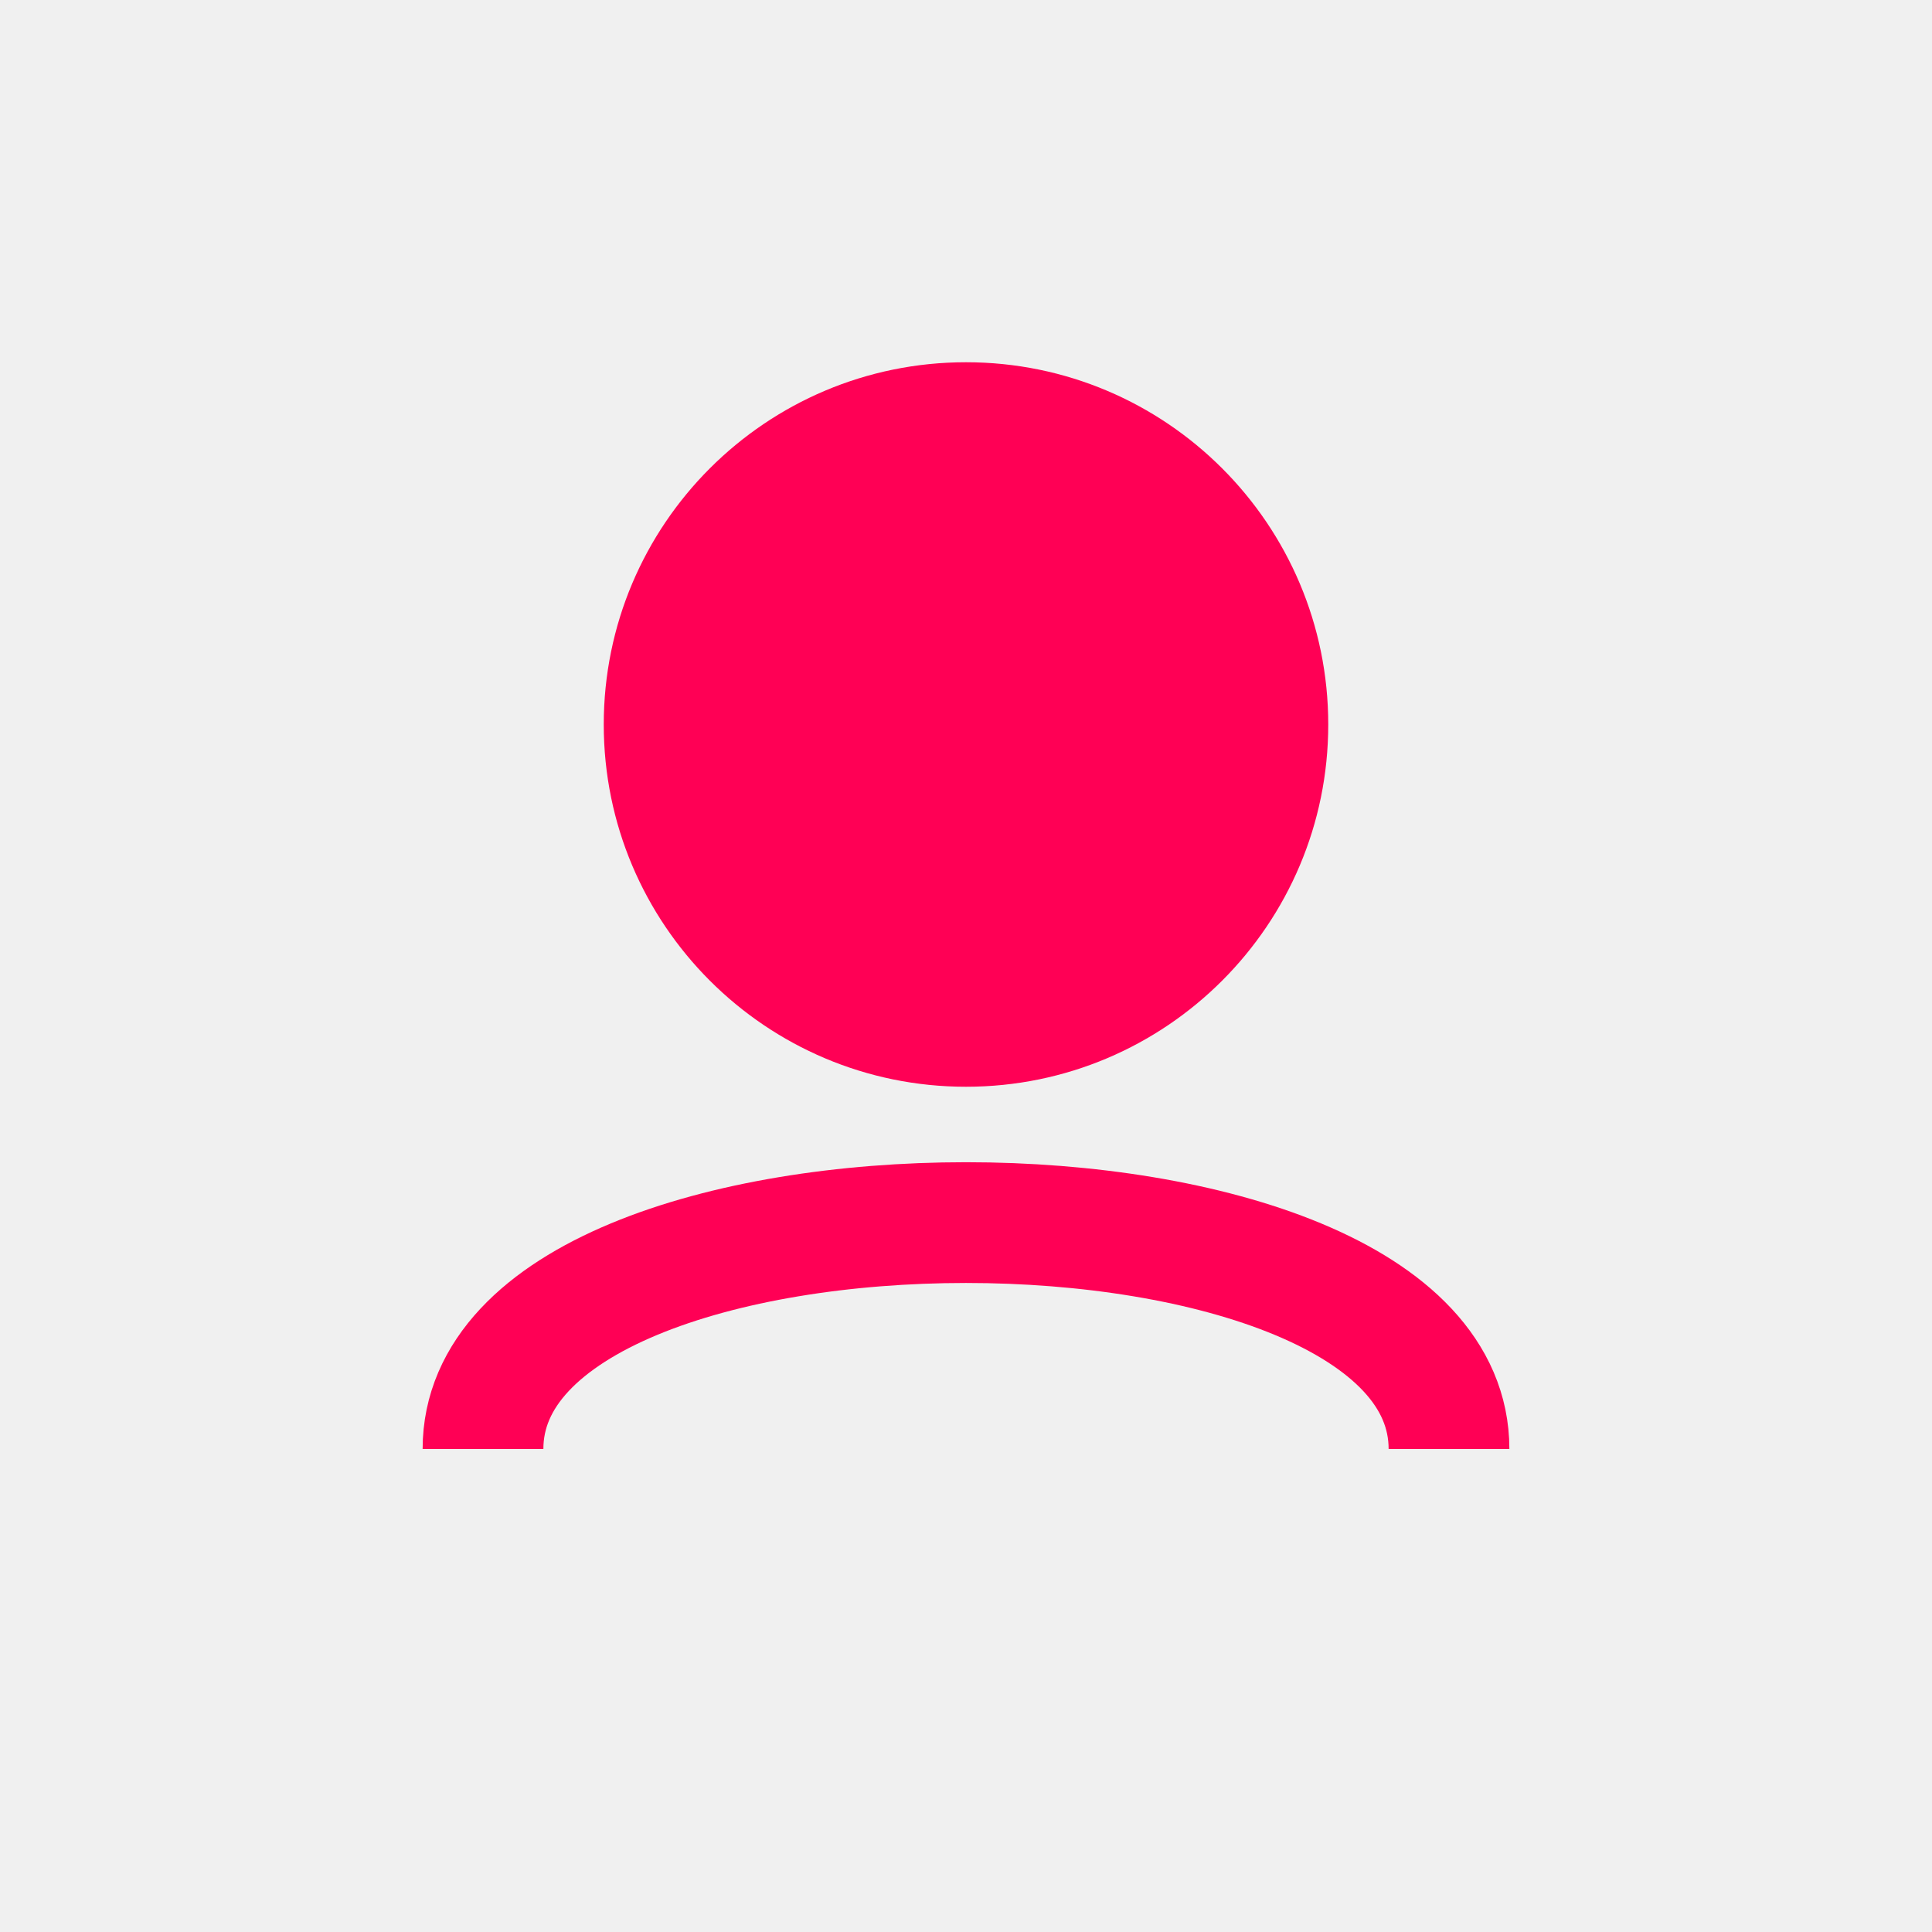
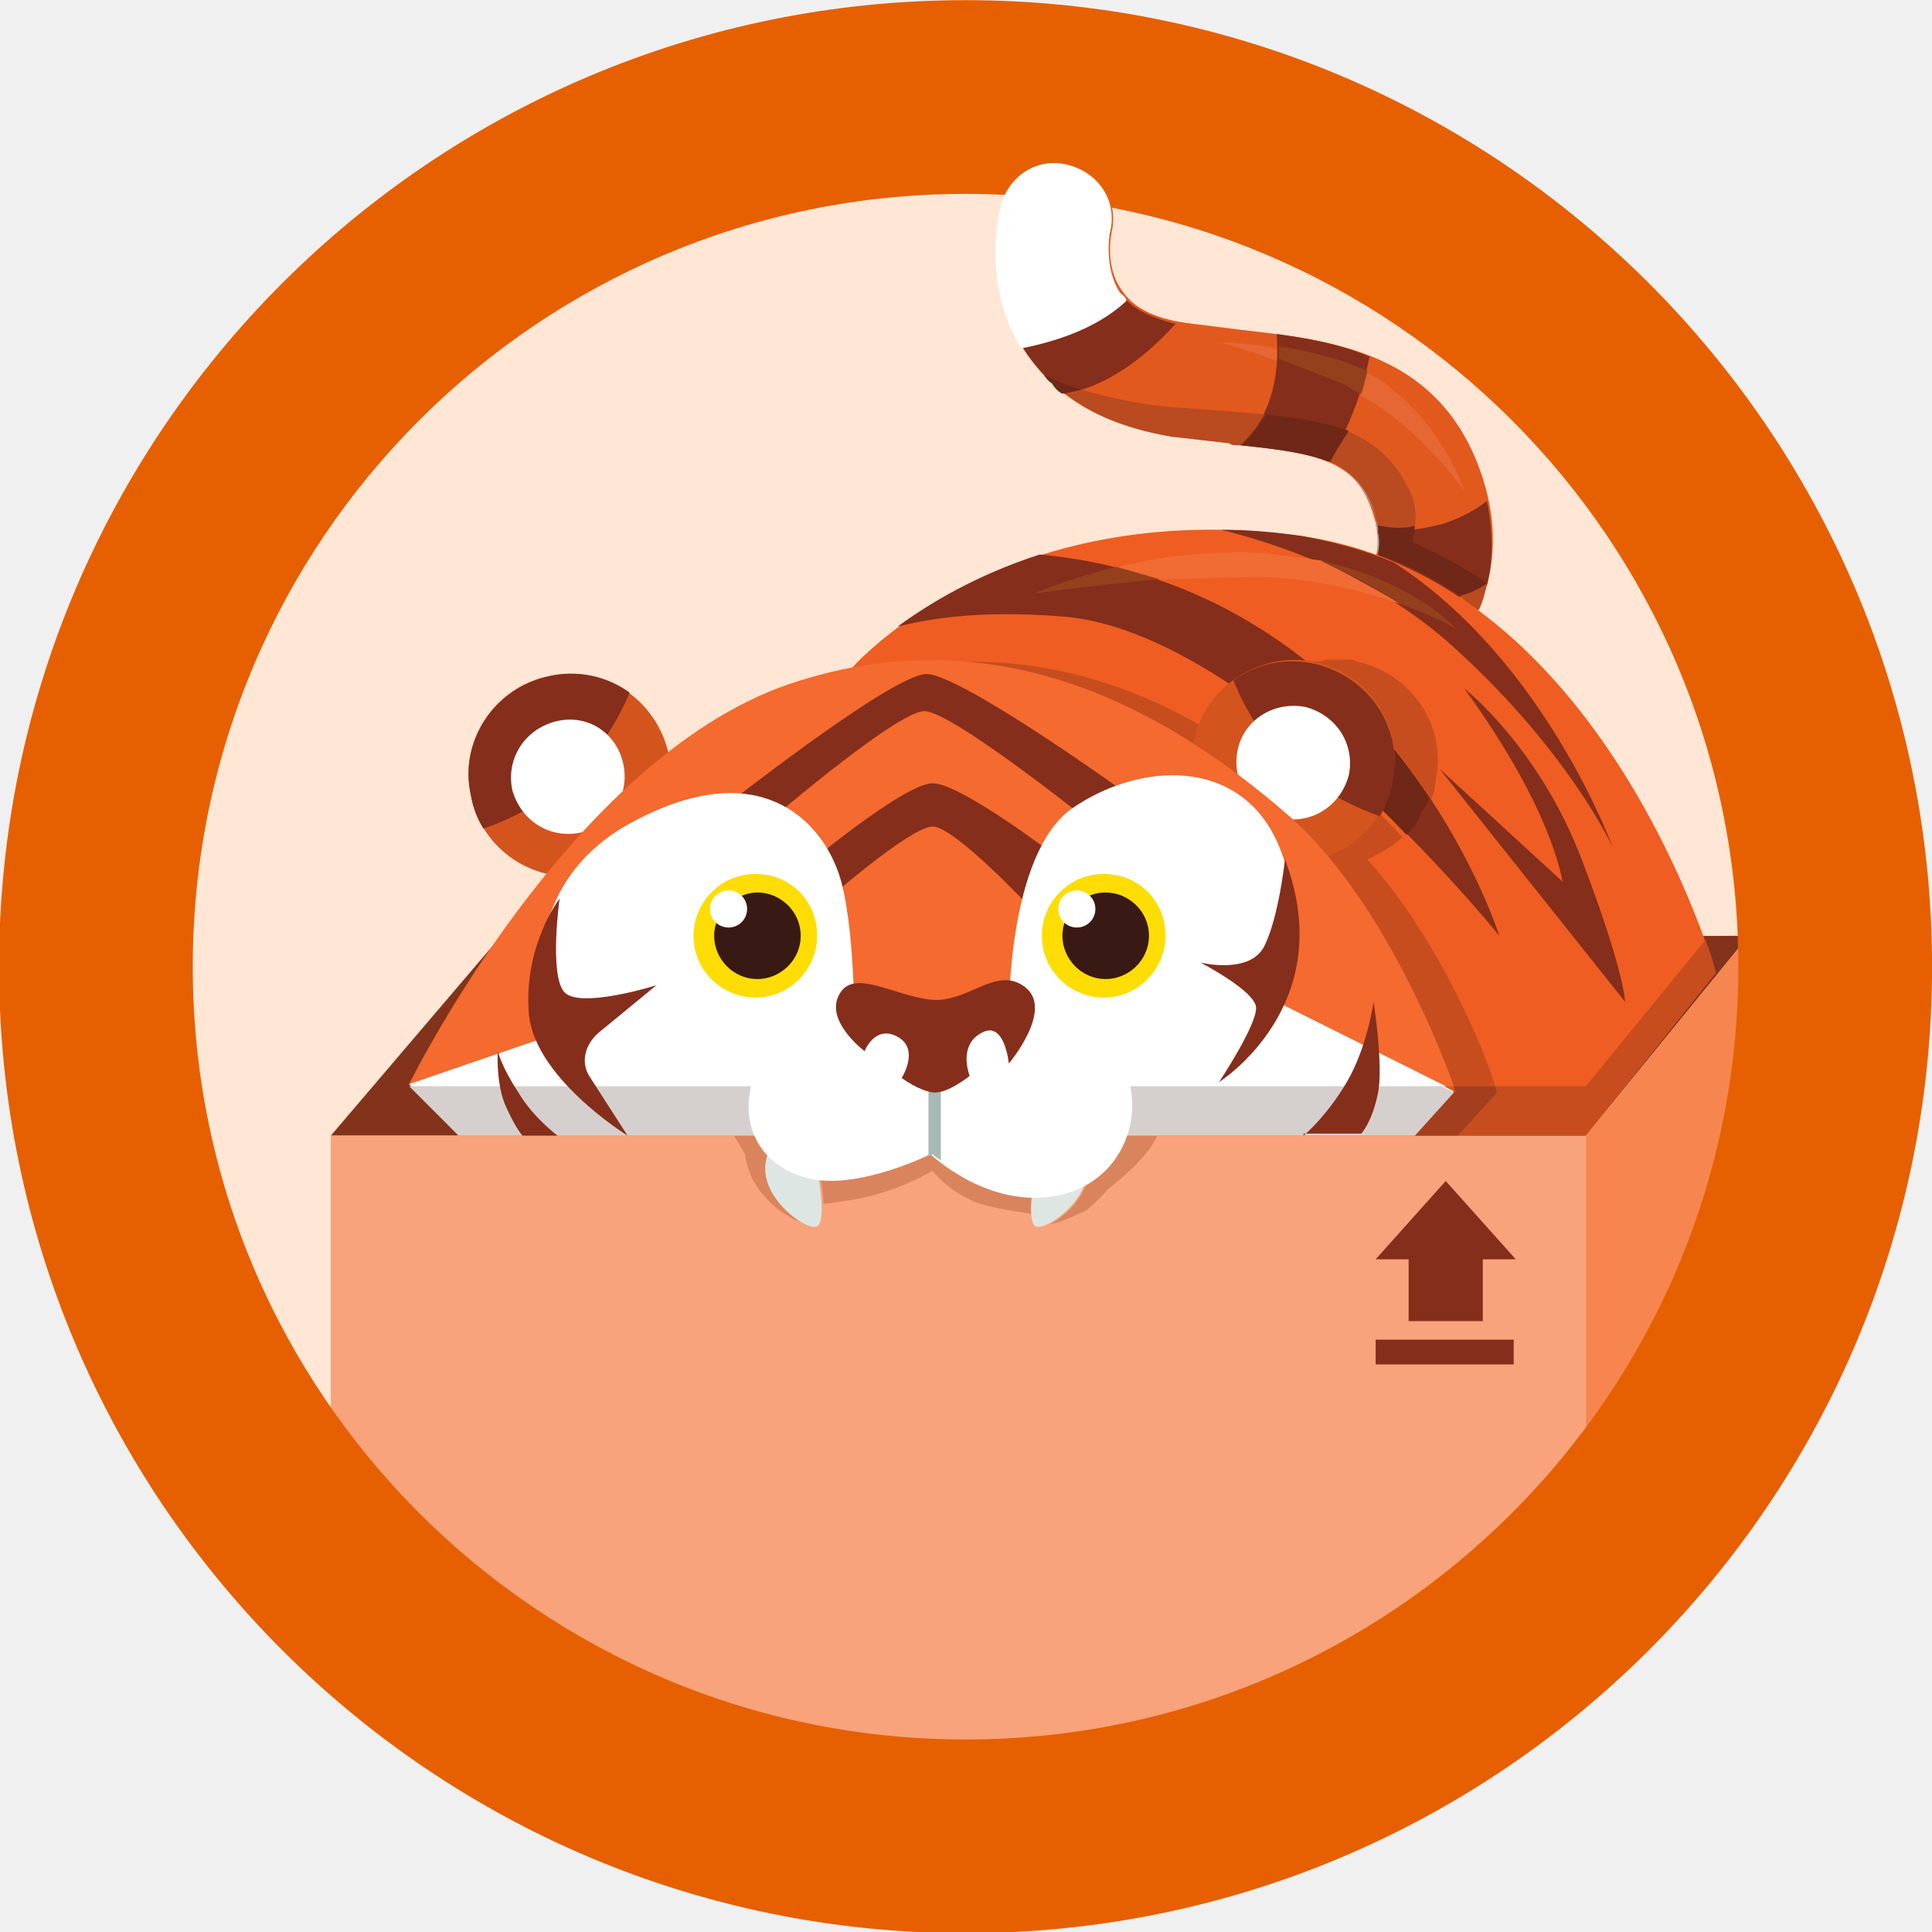
- <svg xmlns="http://www.w3.org/2000/svg" viewBox="0 0 64 64" width="64" height="64" style="color: #ff0055;">
-   <circle cx="32" cy="24" r="12" fill="currentColor" />
-   <path d="M16 48 C16 38 48 38 48 48" stroke="currentColor" stroke-width="4" fill="none" />
+ <svg xmlns="http://www.w3.org/2000/svg" xml:space="preserve" id="svg10" x="0" y="0" version="1.1" viewBox="0 0 512 512">
+   <style>.st4{fill:#dee6e3}.st5{fill:#d4541e}.st6{fill:#852e1b}.st7{fill:#fff}.st11{fill:#6f2717}.st13{fill:#94401d}.st15{fill:#c74d1f}.st17{fill:#fddd04}.st18{fill:#391913}</style>
+   <g id="g18" transform="matrix(1.33333 0 0 -1.33333 198.628 515.837)">
+     <g id="g2248" transform="translate(425.097 -1123.349)scale(4.096)">
+       <circle id="path2188" cx="-93.3" cy="321.8" r="45" style="fill-rule:evenodd;clip-rule:evenodd;fill:#ffe6d5" />
+       <path id="path568" d="m-124.1 313.6 8.1 9.5 60.7.2-7.9-9.7z" style="fill:#83331b" />
+       <path id="path570" d="M-124.1 313.6v-25.5c4.6-.2 8.1-2 8.1-4.1h47.2c-.4.5-.6 1.1-.6 1.7 0 2.2 2.7 4 6.2 4.2v23.7z" style="fill:#f8a37b" />
+       <path id="path572" d="M-89.2 309.3c1 .5 2.5 2.1 1.6 3.7-.2.3-.3.5-.5.6h4.1c-.5-1.2-2.4-2.6-2.4-2.6s-.2-.3-1-1c-.6-.3-1.3-.6-1.8-.7m-12.1.1c-.5.2-1.2.6-1.7 1.2-.9.9-1 2.1-1 2.1l-.6 1h2.4c-.2-.1-.3-.3-.5-.6-.9-1.6.5-3.1 1.4-3.7m11.2.4c-.5.1-1.5.2-2.5.5-1.5.5-2.3 1.6-2.3 1.6s-1.6-1-3.8-1.4c-.7-.1-1.2-.2-1.5-.2 0 .7-.2 1.5-.2 1.5s-.4 1.3-1 1.7h12.6c-.6-.4-1-1.7-1-1.7s-.3-1.1-.3-2" style="fill:#da845d" />
+       <path id="path574" d="M-100.5 311.9s.5-2.4 0-2.7-3.5 1.8-2.2 3.9c1.2 2 2.2-1.2 2.2-1.2" class="st4" />
+       <path id="path576" d="M-89.9 311.9s-.5-2.4 0-2.7 3.5 1.8 2.2 3.9c-1.2 2-2.2-1.2-2.2-1.2" class="st4" />
+       <path id="path578" d="M-107.7 332.1c.6-2.7-1.2-5.3-3.8-5.8-2.7-.6-5.3 1.2-5.8 3.8-.6 2.7 1.2 5.3 3.8 5.8 2.6.6 5.2-1.1 5.8-3.8" class="st5" />
+       <path id="path580" d="M-109.6 335.1c-1.1.8-2.5 1.1-3.9.8-2.7-.6-4.4-3.2-3.8-5.8.1-.6.3-1.1.6-1.6 2.1.7 5.4 2.5 7.1 6.6" class="st6" />
+       <path id="path582" d="M-109.9 331.6c.3-1.5-.6-2.9-2.1-3.3-1.5-.3-2.9.6-3.3 2.1-.3 1.5.6 2.9 2.1 3.3 1.6.4 3-.6 3.3-2.1" class="st7" />
+       <path id="path584" d="M-76.1 333c-1.1 0-2.2.7-2.6 1.9-.5 1.4.3 3 1.7 3.4.8.3 4.6 1.8 3.5 5.4-.8 2.6-2.4 3-7 3.5-.9.1-1.7.2-2.6.3-3.3.5-5.7 1.8-7.2 4-2.2 3.2-1.3 6.9-1.2 7.3.4 1.5 1.9 2.3 3.3 2 1.5-.4 2.3-1.9 2-3.3 0 0-.4-1.7.5-2.9.6-.9 1.7-1.4 3.4-1.6l2.4-.3c4.3-.5 9.7-1 11.7-7.2 2.1-6.6-3-10.9-7-12.2-.3-.3-.6-.3-.9-.3" style="fill:#e2591e" />
+       <path id="path588" d="m-85.8 354.5-.1.1c-1.8-1.1-4.1-1.4-5.3-1.4.2-.6.5-1.1.9-1.7.5-.7 1.1-1.3 1.8-1.9 2.4.4 4.3 2.2 5.4 3.4q-1.95.45-2.7 1.5" class="st6" />
+       <path id="path590" d="M-80 347.1c2-.2 3.3-.4 4.3-.8.7 1.1 1.6 3 2 5.1-1.4.6-3 .9-4.5 1.1.1-1.5 0-3.8-1.8-5.4" class="st6" />
+       <path id="path592" d="M-68 340.3c.3 1.2.3 2.6 0 4.1-.5-.4-1.2-.8-2.1-1.1-1.5-.4-2.5-.4-3.2-.3.3-1.5-.3-2.6-1.1-3.3 2.4-.9 4.8-.2 6.4.6" class="st6" />
+       <path id="path594" d="M-73.3 341.8v1.2c0 .2-.1.5-.2.7.1-.2.1-.3.1-.5.2-.5.2-1 .1-1.4m-.1 1.9c-.4 1.3-1.1 2.1-2.2 2.6 1.1-.5 1.7-1.3 2.2-2.6m-6.6 3.4c-.2 0-.4 0-.5.1-.9.1-1.7.2-2.6.3h-.1.1c.9-.1 1.8-.2 2.6-.3.2-.1.4-.1.5-.1m-3.3.4" style="fill:#83bad2" />
+       <path id="path596" d="M-68.4 339.1c-.3.2-.6.4-.9.7.5.2.9.4 1.3.6-.1-.5-.2-.9-.4-1.3m-4 4c-.4 0-.7 0-.9.1 0 .2-.1.3-.1.5-.4 1.3-1.1 2.1-2.2 2.6.2.4.5.9.8 1.5 1.4-.6 2.3-1.4 3-2.8q.45-.9.3-1.8c-.3-.1-.6-.1-.9-.1m-7.6 4c-.2 0-.4 0-.5.1-.9.1-1.7.2-2.6.3h-.1c-2.4.4-4.4 1.2-5.8 2.6l.5-.5c.3 0 .6.1.8.2 1.4-.4 3.1-.8 5.2-.9 1.4-.1 2.6-.2 3.7-.3-.3-.5-.6-1-1.2-1.5" style="fill:#ba4a1f" />
+       <path id="path598" d="M-88.6 349.6c-.2.1-.4.3-.5.5-.2.1-.3.3-.4.4.5-.2 1.1-.5 1.8-.7-.3-.1-.6-.1-.9-.2" class="st11" />
+       <path id="path600" d="M-75.6 346.3c-1 .4-2.4.6-4.3.8q.75.75 1.2 1.5c1.6-.2 2.9-.4 4-.8q-.6-.9-.9-1.5" class="st11" />
+       <path id="path602" d="M-69.3 339.8c-1.2.8-2.5 1.5-4 2 .1.4.1.9 0 1.4.2 0 .5-.1.9-.1.3 0 .6 0 .9.1 0-.3-.1-.6-.1-.8 1.3-.6 2.5-1.2 3.6-2-.4-.3-.9-.5-1.3-.6" class="st11" />
+       <path id="path604" d="M-69.1 344.9s-2.2 3.1-5 4.6c.1.4.2.7.3 1.1.5-.2.9-.5 1.2-.8 2.5-1.9 3.5-4.9 3.5-4.9m-9.1 6.3c-1.6.6-2.8.9-2.8.9s1.2 0 2.8-.3z" style="fill:#e66733" />
+       <path id="path606" d="M-74.1 349.6c-.2.1-.5.2-.7.4-1.2.5-2.3.9-3.3 1.3v.6c1.4-.2 3-.6 4.3-1.2-.1-.4-.2-.8-.3-1.1" class="st13" />
+       <path id="path608" d="M-98.9 336.2s7.2 8.5 21.9 6.5c14.7-2.1 20.1-21.2 20.1-21.2l-6.3-7.9h-35.7z" style="fill:#ef5d22" />
+       <path id="path610" d="M-96.6 338.3c1.6.4 4 .8 7.9.5 9.3-.6 21.3-15.5 21.3-15.5s-5.3 16.9-22.3 18.5c-3.1-1-5.4-2.4-6.9-3.5" class="st6" />
+       <path id="path612" d="M-67.6 316h-2.1c-.6 1.6-3.5 9.2-8.1 13.2-3.8 3.3-9.3 7.1-16.2 7.4h1c5 0 9.3-1.8 12.7-4.1v.2c.1.7.4 1.3.8 1.9 2.8-2 5.4-4.4 7.4-6.5-.5-.5-1.1-.8-1.7-1.1 3.6-4 5.8-9.6 6.2-11m-3.1 13.9c-1.4 2.2-3.4 4.6-5.9 6.6.1 0 .1 0 .2.1h.1c.1 0 .3 0 .4.1h1.1c.2 0 .3 0 .5-.1 2.7-.6 4.4-3.2 3.8-5.8 0-.4-.1-.6-.2-.9" class="st15" />
+       <path id="path614" d="M-71.9 328.2c-2 2.1-4.6 4.5-7.4 6.5.3.4.7.8 1.1 1.1.1.1.3.2.4.3s.3.2.4.2c.1.1.3.1.4.2h.1c.1 0 .1 0 .2.1 2.6-2.1 4.5-4.5 5.9-6.6-.1-.3-.2-.5-.4-.7-.1-.5-.4-.8-.7-1.1" class="st11" />
+       <path id="path616" d="M-82.2 332.8c-.6-2.7 1.2-5.3 3.8-5.8 2.7-.6 5.3 1.2 5.8 3.8.6 2.7-1.2 5.3-3.8 5.8s-5.3-1.2-5.8-3.8" class="st5" />
+       <path id="path618" d="M-80.3 335.7c1.1.8 2.5 1.1 3.9.8 2.7-.6 4.4-3.2 3.8-5.8-.1-.6-.3-1.1-.6-1.6-2.2.8-5.5 2.5-7.1 6.6" class="st6" />
+       <path id="path620" d="M-80.1 332.3c-.3-1.5.6-2.9 2.1-3.3 1.5-.3 2.9.6 3.3 2.1.3 1.5-.6 2.9-2.1 3.3-1.5.3-3-.6-3.3-2.1" class="st7" />
+       <path id="path622" d="m-117.9 313.6-2.4 2.5s7.7 15.7 18.4 19.4c10.6 3.6 19-1.8 24.2-6.3s8.2-13.5 8.2-13.5l-1.9-2.1z" style="fill:#f46a2f" />
+       <path id="path624" d="M-105.6 329.1s8.7 6.9 10.4 6.9 10-6 10-6l-1.4-1.7s-7.3 5.9-8.7 5.9-8.2-5.9-8.2-5.9z" class="st6" />
+       <path id="path626" d="M-101.3 326.5s5 4.2 6.4 4.2 6.2-3.7 6.2-3.7l-1.3-2.5s-3.8 4.1-4.9 4.1-5.4-3.8-5.4-3.8z" class="st6" />
+       <path id="path628" d="m-120.3 316.1 6.7 2.3s-2.2 7 4.1 10.4 9.1-.1 9.9-2.1c.9-2 .9-7.3.9-7.3h7.5s-.1 7.9 3.1 10.1 8 2.5 9.9-1.6c1.9-4.2 0-7.8 0-7.8l8.6-4.3-1.9-2.1h-46.4z" class="st7" />
+       <path id="path630" d="M-100.5 323.3c0-1.6-1.3-3-3-3-1.6 0-3 1.3-3 3 0 1.6 1.3 3 3 3s3-1.3 3-3" class="st17" />
+       <path id="path632" d="M-101.3 323.3c0-1.2-1-2.1-2.1-2.1-1.2 0-2.1 1-2.1 2.1s1 2.1 2.1 2.1 2.1-.9 2.1-2.1" class="st18" />
+       <path id="path634" d="M-103.9 324.6c0-.5-.4-.9-.9-.9s-.9.4-.9.9.4.9.9.9.9-.4.9-.9" class="st7" />
+       <path id="path636" d="M-83.6 323.3c0-1.6-1.3-3-3-3-1.6 0-3 1.3-3 3 0 1.6 1.3 3 3 3s3-1.3 3-3" class="st17" />
+       <path id="path638" d="M-84.4 323.3c0-1.2-1-2.1-2.1-2.1-1.2 0-2.1 1-2.1 2.1s.9 2.1 2.1 2.1c1.1 0 2.1-.9 2.1-2.1" class="st18" />
+       <path id="path640" d="M-87 324.6c0-.5-.4-.9-.9-.9s-.9.4-.9.9.4.9.9.9.9-.4.9-.9" class="st7" />
+       <path id="path642" d="M-63.2 313.6h-6.2l1.9 2.1s0 .1-.1.3h4.4l5.8 7.1c.4-1 .5-1.6.5-1.6z" class="st15" />
+       <path id="path644" d="M-69.4 313.6h-2.1l1.9 2.1s0 .1-.1.3h2.1c.1-.2.1-.3.1-.3z" style="fill:#a33f1e" />
+       <path id="path646" d="m-69.5 315.7-.6.3h.5c0-.2.1-.3.1-.3" style="fill:#de581d" />
+       <path id="path648" d="M-71.5 313.6h-46.4l-2.4 2.4h50.1l.6-.3z" style="fill:#d5d0cd" />
+       <path id="path650" d="M-99.6 320.1s-2.8-.7-3.9-3.4c-1-2.7.4-4.7 2.7-5.2 2.4-.5 5.8 1.2 5.8 1.2s2.8-2.7 6.2-2 4.5 4.5 2.8 6.9c-1.6 2.3-5.6 2.6-5.6 2.6s-6.1-1.8-8-.1" class="st7" />
+       <path id="path652" d="M-94.9 312.7s.1-.1.4-.3v4.3c0 .2-.2.3-.3.3-.2 0-.3-.2-.3-.3v-4.1c.1 0 .2.1.2.1" style="fill:#a6b9b5" />
+       <path id="path654" d="M-91.2 317.1s2.2 2.6.8 3.7-2.8-.8-4.6-.6-3.7 1.5-4.4.3c-.8-1.3 1.2-2.8 1.2-2.8s.5 1.3 1.6.7.2-2 .2-2 .8-.6 1.5-.7 1.8.8 1.8.8-.6 1.5.6 2.1c1.1.6 1.3-1.5 1.3-1.5" class="st6" />
+       <path id="path656" d="M-113 325.1s-1.7-2.2-1.5-5.4c.1-3.2 4.8-6.1 4.8-6.1l-1.8 2.8c-.5.7-.3 1.6.4 2.2l2.8 2.3s-3.8-1.2-4.5-.3-.2 4.5-.2 4.5" class="st6" />
+       <path id="path658" d="M-77.8 327s-.3-2.8-1-4.2-3.1-.8-3.1-.8 2.7-1.4 2.7-2.2c0-.9-1.8-3.6-1.8-3.6s5.9 3.7 3.2 10.8" class="st6" />
+       <path id="path660" d="M-113.1 313.6s-1.2.9-1.9 2.1c-.8 1.2-1 2-1 2s-.1-1.6.4-2.7.8-1.4.8-1.4z" class="st6" />
+       <path id="path662" d="M-76.9 313.6s1.1.9 2.1 2.6 1.3 3.9 1.3 3.9.5-3.2.2-4.5c-.3-1.4-.8-1.9-.8-1.9h-2.8" class="st6" />
+       <path id="path664" d="M-72.5 341.4c-1.4.6-2.9 1-4.5 1.3-1.4.2-2.6.3-3.9.3 2.4-.6 7.4-2.1 11.4-5.8 5.5-5 7.6-9.6 7.6-9.6s-3.3 9.1-10.6 13.8" class="st6" />
+       <path id="path666" d="M-69.1 335.3s3.6-2.8 5.7-8.3 2.1-6.9 2.1-6.9l-9 11.3 6-5.5c-.1 0-.3 3.2-4.8 9.4" class="st6" />
+       <path id="path668" d="m-55.3 323.3-7.9-9.7v-22.5c.6.8 1.3 1.2 2 1.2s1.4-.4 1.9-1.1l3.9 7.1v25z" style="fill:#f6854f" />
+       <path id="path670" d="M-71.7 304.6h3.5v3h1.6l-3.4 3.8-3.4-3.8h1.6v-3" class="st6" />
+       <path id="path672" d="M-70 303.7h-3.4v-1.2h6.7v1.2z" class="st6" />
+       <path id="path674" d="M-72.2 339.4c-1.7.6-4 1.2-6.5 1.3h-1c-1.4 0-2.8-.1-4.1-.1l-2.1.6c1.6.4 3.6.7 5.8.7.6 0 1.2 0 1.8-.1.8-.1 1.6-.2 2.3-.3 1.1-.6 2.5-1.3 3.8-2.1" style="fill:#f06c34" />
+       <path id="path676" d="M-90 339.9s1.6.7 4 1.3l2.1-.6c-3.3-.3-6.1-.7-6.1-.7" class="st13" />
+       <path id="path678" d="M-69.5 338.2s-1 .6-2.7 1.2c-1.3.9-2.6 1.5-3.9 2.1 4.6-1 6.6-3.3 6.6-3.3" class="st13" />
+       <path id="path1131" d="M-93.3 368.7c-25.9 0-46.9-21-46.9-46.9s21-46.9 46.9-46.9 46.9 21 46.9 46.9-21 46.9-46.9 46.9m0-9.4c20.7 0 37.5-16.8 37.5-37.5s-16.8-37.5-37.5-37.5-37.5 16.8-37.5 37.5 16.8 37.5 37.5 37.5" style="fill-rule:evenodd;clip-rule:evenodd;fill:#e66001" />
+       <path id="path586" d="M-85.8 354.5c-.8 1.2-.5 2.9-.5 2.9.4 1.5-.5 2.9-2 3.3s-2.9-.5-3.3-2c-.1-.4-.9-3.8 1-6.9 1.5.3 3.6.9 5.1 2.3 0 .2-.2.3-.3.4" class="st7" />
+     </g>
+   </g>
</svg>
